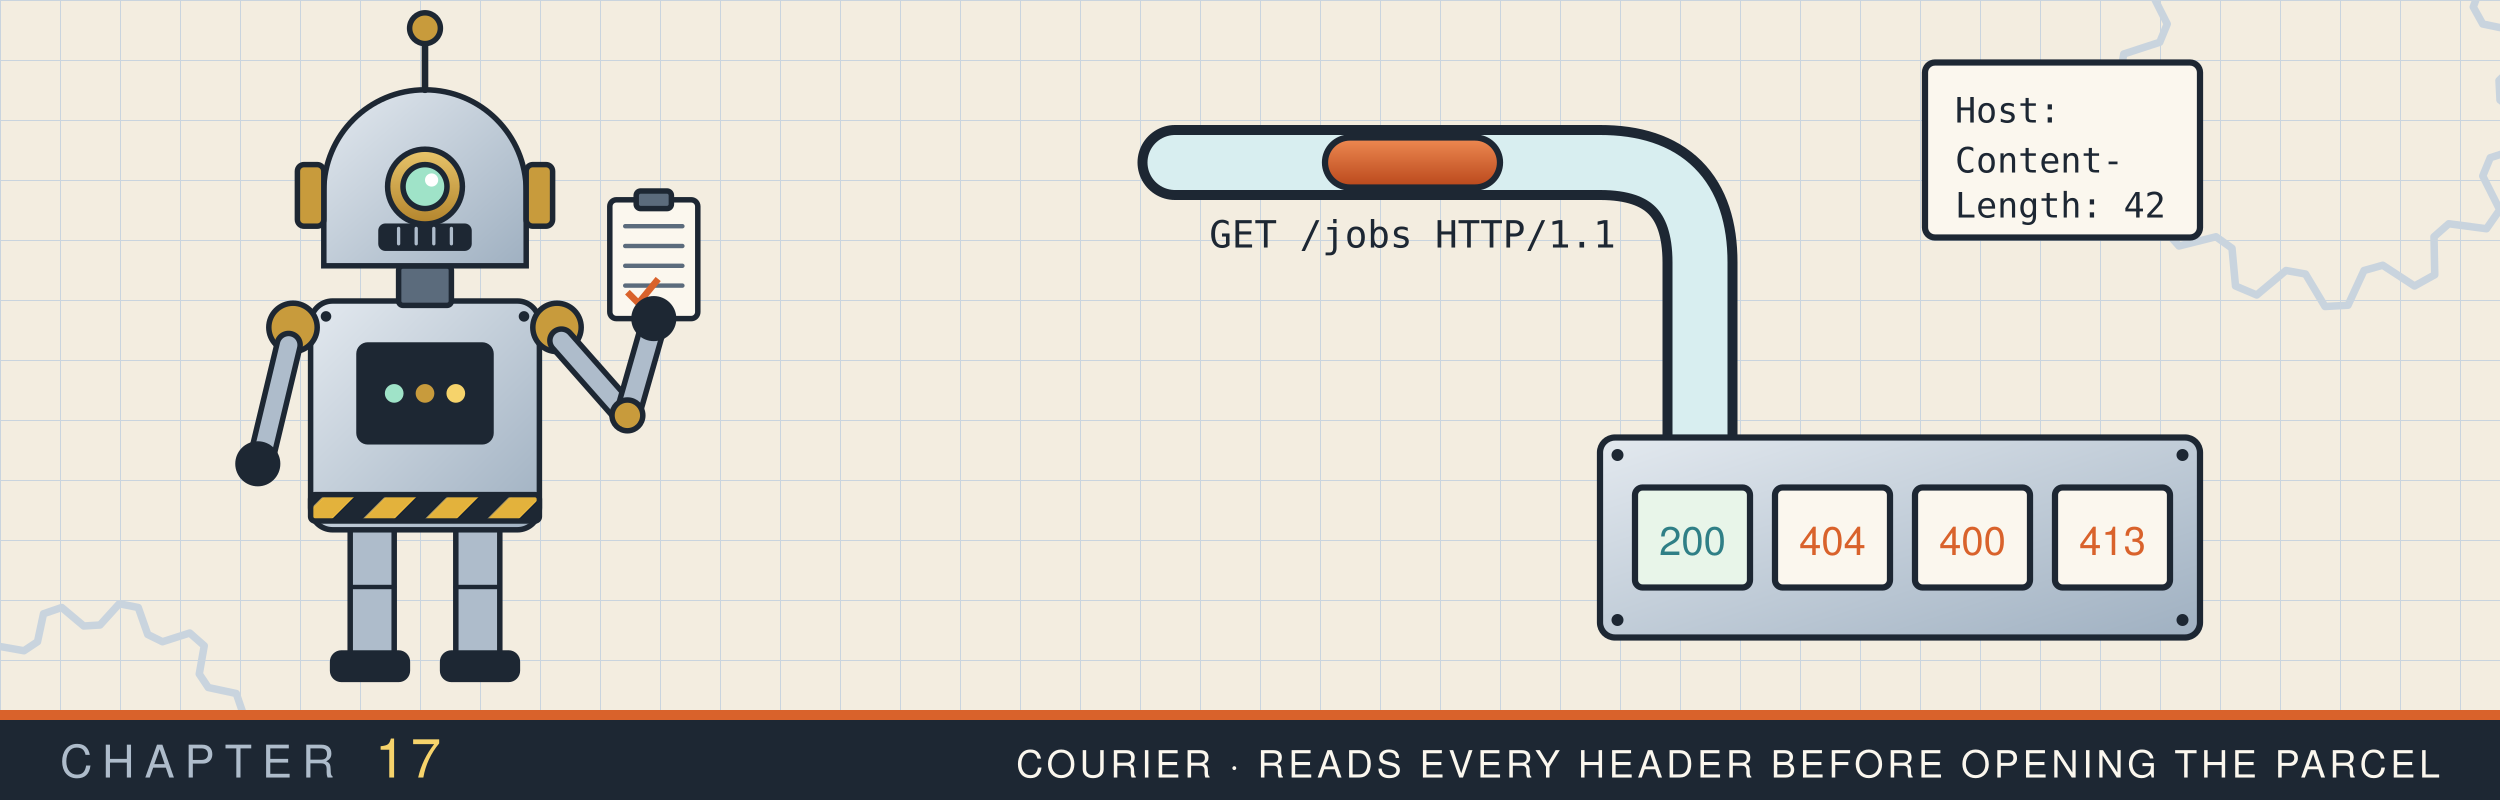
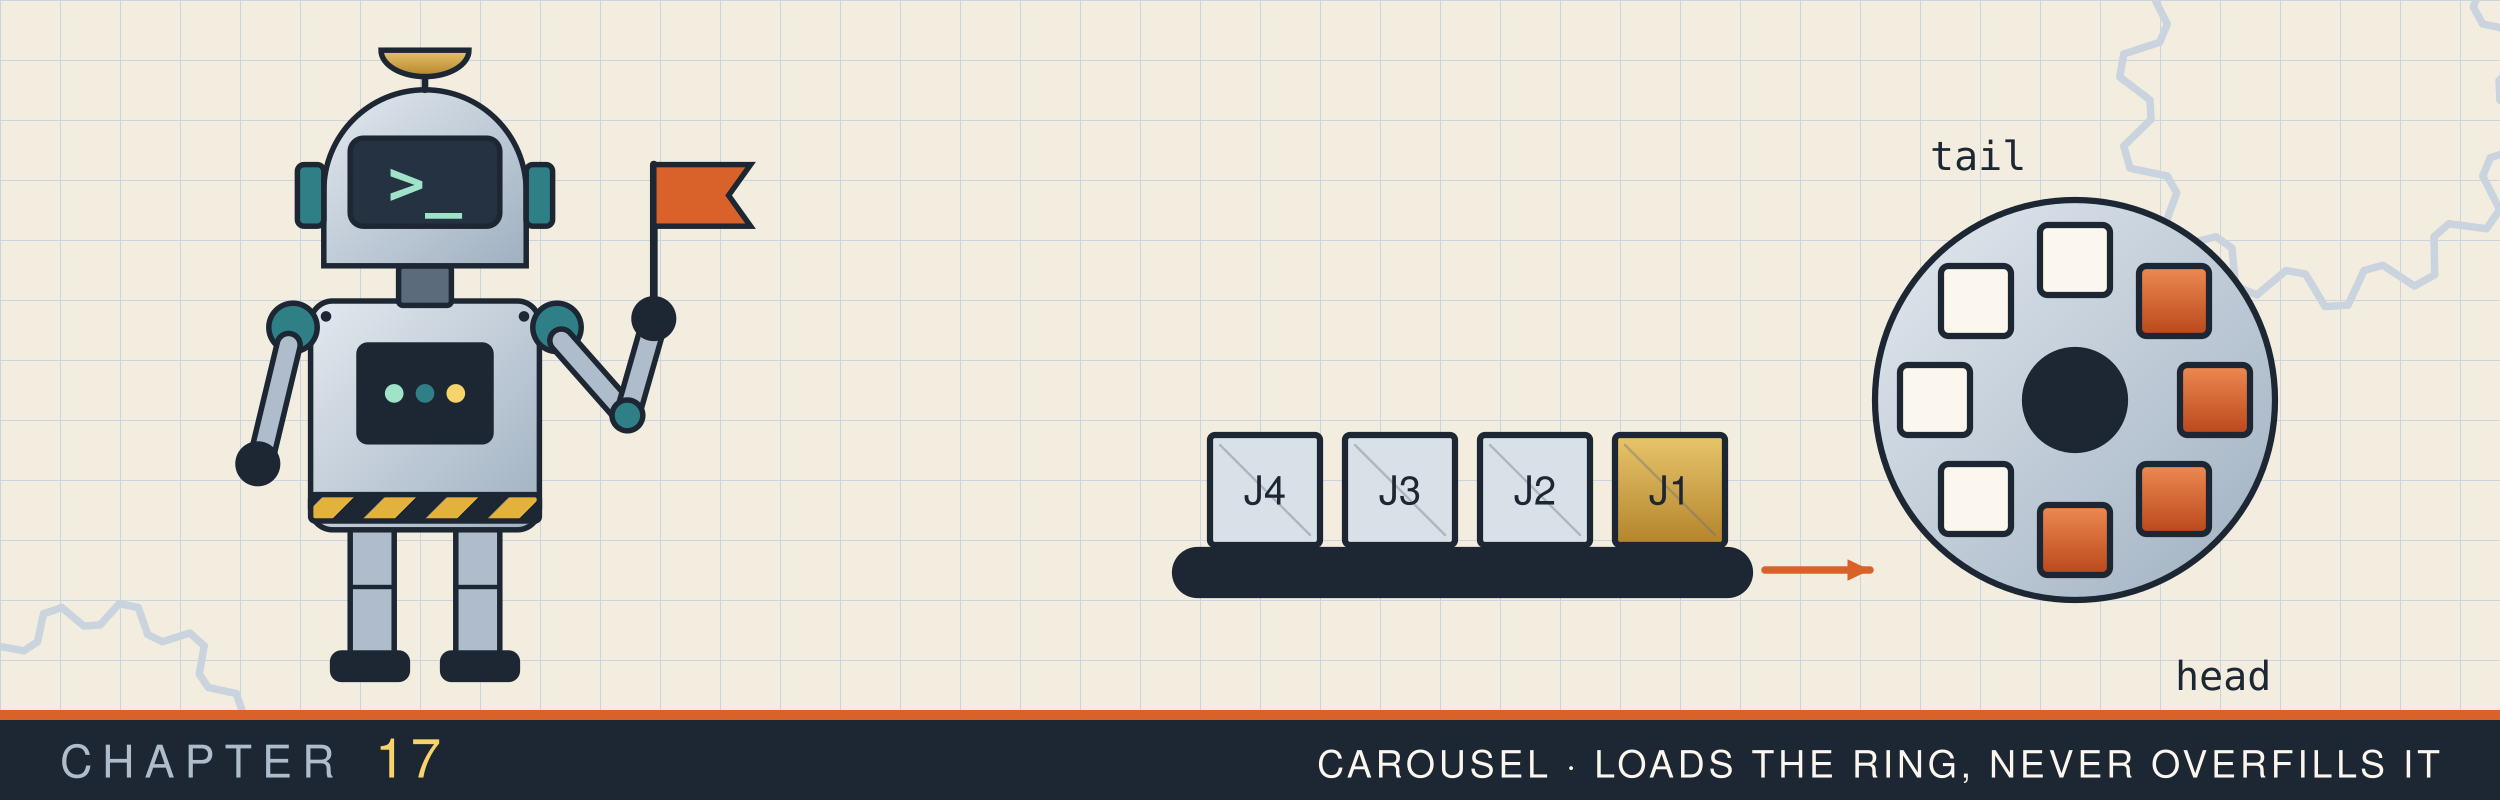
<svg xmlns="http://www.w3.org/2000/svg" viewBox="0 0 1000 320" width="1000" height="320">
  <defs>
    <pattern id="grid" width="24" height="24" patternUnits="userSpaceOnUse">
      <path d="M 24 0 L 0 0 0 24" fill="none" stroke="#c9d4de" stroke-width="0.8" />
    </pattern>
    <pattern id="hatch" width="6" height="6" patternUnits="userSpaceOnUse" patternTransform="rotate(45)">
      <line x1="0" y1="0" x2="0" y2="6" stroke="#1d2733" stroke-width="1.1" opacity="0.55" />
    </pattern>
    <pattern id="hatch-fine" width="4" height="4" patternUnits="userSpaceOnUse" patternTransform="rotate(-35)">
      <line x1="0" y1="0" x2="0" y2="4" stroke="#1d2733" stroke-width="0.7" opacity="0.4" />
    </pattern>
    <pattern id="stripes" width="20" height="20" patternUnits="userSpaceOnUse" patternTransform="rotate(45)">
      <rect width="10" height="20" fill="#1d2733" />
      <rect x="10" width="10" height="20" fill="#e3b23c" />
    </pattern>
    <linearGradient id="steel" x1="0" x2="1" y1="0" y2="1">
      <stop offset="0" stop-color="#e3e9ef" />
      <stop offset="1" stop-color="#9fb0c1" />
    </linearGradient>
    <linearGradient id="brass" x1="0" x2="0" y1="0" y2="1">
      <stop offset="0" stop-color="#e8c56b" />
      <stop offset="1" stop-color="#b3842c" />
    </linearGradient>
    <linearGradient id="copper" x1="0" x2="0" y1="0" y2="1">
      <stop offset="0" stop-color="#ee8a52" />
      <stop offset="1" stop-color="#b9471b" />
    </linearGradient>
  </defs>
  <rect x="0.0" y="0.0" width="1000.0" height="320.0" rx="0" fill="#f3ede0" stroke="none" stroke-width="0" />
  <rect x="0.0" y="0.0" width="1000.0" height="320.0" rx="0" fill="url(#grid)" stroke="none" stroke-width="0" />
  <polygon points="1000.0,40.0 1012.1,49.2 1010.5,58.4 996.1,63.1 993.1,70.4 999.9,83.9 994.6,91.5 979.5,89.5 973.6,94.7 973.9,109.9 965.8,114.4 953.1,106.1 945.6,108.2 939.2,122.1 930.0,122.6 922.2,109.6 914.4,108.2 902.7,118.0 894.2,114.4 892.8,99.3 886.4,94.7 871.6,98.4 865.4,91.5 870.7,77.2 866.9,70.4 852.0,67.3 849.5,58.4 860.4,47.8 860.0,40.0 847.9,30.8 849.5,21.6 863.9,16.9 866.9,9.6 860.1,-3.9 865.4,-11.5 880.5,-9.5 886.4,-14.7 886.1,-29.9 894.2,-34.4 906.9,-26.1 914.4,-28.2 920.8,-42.1 930.0,-42.6 937.8,-29.6 945.6,-28.2 957.3,-38.0 965.8,-34.4 967.2,-19.3 973.6,-14.7 988.4,-18.4 994.6,-11.5 989.3,2.8 993.1,9.6 1008.0,12.7 1010.5,21.6 999.6,32.2" fill="none" stroke="#c9d4de" stroke-width="3" stroke-linejoin="round" />
  <polygon points="90.0,300.0 98.5,307.7 97.0,315.3 86.2,319.1 83.3,325.0 86.8,335.9 81.7,341.7 70.4,339.7 65.0,343.3 62.6,354.5 55.3,357.0 46.5,349.6 40.0,350.0 32.3,358.5 24.7,357.0 20.9,346.2 15.0,343.3 4.1,346.8 -1.7,341.7 0.3,330.4 -3.3,325.0 -14.5,322.6 -17.0,315.3 -9.6,306.5 -10.0,300.0 -18.5,292.3 -17.0,284.7 -6.2,280.9 -3.3,275.0 -6.8,264.1 -1.7,258.3 9.6,260.3 15.0,256.7 17.4,245.5 24.7,243.0 33.5,250.4 40.0,250.0 47.7,241.5 55.3,243.0 59.1,253.8 65.0,256.7 75.9,253.2 81.7,258.3 79.7,269.6 83.3,275.0 94.5,277.4 97.0,284.7 89.6,293.5" fill="none" stroke="#c9d4de" stroke-width="3" stroke-linejoin="round" />
  <rect x="0.0" y="288.0" width="1000.0" height="32.0" rx="0" fill="#1d2733" stroke="none" stroke-width="0" />
  <rect x="0.0" y="284.0" width="1000.0" height="4.0" rx="0" fill="#d9622b" stroke="none" stroke-width="0" />
  <text x="24.0" y="311.0" font-family="DIN Condensed, Avenir Next Condensed, Helvetica Neue, sans-serif" font-size="18" fill="#aebccb" text-anchor="start" font-weight="normal" letter-spacing="4">CHAPTER</text>
-   <text x="976.0" y="311.0" font-family="DIN Condensed, Avenir Next Condensed, Helvetica Neue, sans-serif" font-size="15" fill="#fbf7ee" text-anchor="end" font-weight="normal" letter-spacing="1.5">COURIER · READS EVERY HEADER BEFORE OPENING THE PARCEL</text>
+   <text x="976.0" y="311.0" font-family="DIN Condensed, Avenir Next Condensed, Helvetica Neue, sans-serif" font-size="15" fill="#fbf7ee" text-anchor="end" font-weight="normal" letter-spacing="1.5">CAROUSEL · LOADS THE RING, NEVER OVERFILLS IT</text>
  <text x="150.0" y="311.0" font-family="DIN Condensed, Avenir Next Condensed, Helvetica Neue, sans-serif" font-size="22" fill="#f6d36b" text-anchor="start" font-weight="normal" letter-spacing="2">17</text>
  <g transform="translate(170.0 270.0) scale(0.88)">
    <rect x="-34.0" y="-70.0" width="20.0" height="64.0" rx="3" fill="#aebccb" stroke="#1d2733" stroke-width="2.5" />
    <rect x="14.0" y="-70.0" width="20.0" height="64.0" rx="3" fill="#aebccb" stroke="#1d2733" stroke-width="2.5" />
    <rect x="-42.0" y="-10.0" width="34.0" height="12.0" rx="4" fill="#1d2733" stroke="#1d2733" stroke-width="2.5" />
    <rect x="8.0" y="-10.0" width="34.0" height="12.0" rx="4" fill="#1d2733" stroke="#1d2733" stroke-width="2.5" />
    <line x1="-34.0" y1="-40.0" x2="-14.0" y2="-40.0" stroke="#1d2733" stroke-width="2" stroke-linecap="round" />
    <line x1="14.0" y1="-40.0" x2="34.0" y2="-40.0" stroke="#1d2733" stroke-width="2" stroke-linecap="round" />
    <rect x="-52.0" y="-170.0" width="104.0" height="104.0" rx="10" fill="url(#steel)" stroke="#1d2733" stroke-width="2.5" />
    <circle cx="-45.0" cy="-163.0" r="2.4" fill="#1d2733" />
    <circle cx="45.0" cy="-163.0" r="2.4" fill="#1d2733" />
    <circle cx="-45.0" cy="-73.0" r="2.4" fill="#1d2733" />
    <circle cx="45.0" cy="-73.0" r="2.4" fill="#1d2733" />
    <rect x="-30.0" y="-150.0" width="60.0" height="44.0" rx="4" fill="#1d2733" stroke="#1d2733" stroke-width="2.5" />
    <rect x="-52.0" y="-82.0" width="104.0" height="12.0" rx="2" fill="url(#stripes)" stroke="#1d2733" stroke-width="2.5" />
    <circle cx="-14.0" cy="-128.0" r="5.0" fill="#9fe3c8" stroke="#1d2733" stroke-width="1.5" />
-     <circle cx="0.0" cy="-128.0" r="5.0" fill="#c89b3c" stroke="#1d2733" stroke-width="1.5" />
+     <circle cx="0.0" cy="-128.0" r="5.0" fill="#2f7f86" stroke="#1d2733" stroke-width="1.5" />
    <circle cx="14.0" cy="-128.0" r="5.0" fill="#f6d36b" stroke="#1d2733" stroke-width="1.5" />
-     <circle cx="-60.0" cy="-158.0" r="11.0" fill="#c89b3c" stroke="#1d2733" stroke-width="2.5" />
+     <circle cx="-60.0" cy="-158.0" r="11.0" fill="#2f7f86" stroke="#1d2733" stroke-width="2.5" />
    <line x1="-62.0" y1="-150.0" x2="-74.0" y2="-100.0" stroke="#1d2733" stroke-width="13" stroke-linecap="round" />
    <line x1="-62.0" y1="-150.0" x2="-74.0" y2="-100.0" stroke="#aebccb" stroke-width="8" stroke-linecap="round" />
    <circle cx="-76.0" cy="-96.0" r="9.0" fill="#1d2733" stroke="#1d2733" stroke-width="2.5" />
-     <circle cx="60.0" cy="-158.0" r="11.0" fill="#c89b3c" stroke="#1d2733" stroke-width="2.5" />
+     <circle cx="60.0" cy="-158.0" r="11.0" fill="#2f7f86" stroke="#1d2733" stroke-width="2.5" />
    <line x1="62.0" y1="-152.0" x2="92.0" y2="-118.0" stroke="#1d2733" stroke-width="13" stroke-linecap="round" />
    <line x1="62.0" y1="-152.0" x2="92.0" y2="-118.0" stroke="#aebccb" stroke-width="8" stroke-linecap="round" />
    <line x1="92.0" y1="-118.0" x2="104.0" y2="-160.0" stroke="#1d2733" stroke-width="13" stroke-linecap="round" />
    <line x1="92.0" y1="-118.0" x2="104.0" y2="-160.0" stroke="#aebccb" stroke-width="8" stroke-linecap="round" />
-     <circle cx="92.0" cy="-118.0" r="7.0" fill="#c89b3c" stroke="#1d2733" stroke-width="2.5" />
-     <rect x="84.0" y="-216.0" width="40.0" height="54.0" rx="3" fill="#fbf7ee" stroke="#1d2733" stroke-width="2.5" />
-     <rect x="96.0" y="-220.0" width="16.0" height="8.0" rx="2" fill="#5b6b7c" stroke="#1d2733" stroke-width="2.5" />
-     <line x1="91.0" y1="-204.0" x2="117.0" y2="-204.0" stroke="#5b6b7c" stroke-width="2" stroke-linecap="round" />
-     <line x1="91.0" y1="-195.0" x2="117.0" y2="-195.0" stroke="#5b6b7c" stroke-width="2" stroke-linecap="round" />
-     <line x1="91.0" y1="-186.0" x2="117.0" y2="-186.0" stroke="#5b6b7c" stroke-width="2" stroke-linecap="round" />
-     <line x1="91.0" y1="-177.0" x2="117.0" y2="-177.0" stroke="#5b6b7c" stroke-width="2" stroke-linecap="round" />
-     <path d="M 92.0 -174.0 l 5 5 l 9 -11" fill="none" stroke="#d9622b" stroke-width="3" />
+     <circle cx="92.0" cy="-118.0" r="7.0" fill="#2f7f86" stroke="#1d2733" stroke-width="2.5" />
+     <line x1="104.0" y1="-154.0" x2="104.0" y2="-232.0" stroke="#1d2733" stroke-width="3.5" stroke-linecap="round" />
+     <path d="M 104.0 -232.0 h 44 l -10 14 l 10 14 h -44 z" fill="#d9622b" stroke="#1d2733" stroke-width="2.5" />
    <circle cx="104.0" cy="-162.0" r="9.0" fill="#1d2733" stroke="#1d2733" stroke-width="2.5" />
    <rect x="-12.0" y="-186.0" width="24.0" height="18.0" rx="2" fill="#5b6b7c" stroke="#1d2733" stroke-width="2.5" />
    <path d="M -46 -186 v -34 a 46 46 0 0 1 92 0 v 34 z" fill="url(#steel)" stroke="#1d2733" stroke-width="2.5" />
-     <rect x="-58.0" y="-232.0" width="12.0" height="28.0" rx="3" fill="#c89b3c" stroke="#1d2733" stroke-width="2.5" />
-     <rect x="46.0" y="-232.0" width="12.0" height="28.0" rx="3" fill="#c89b3c" stroke="#1d2733" stroke-width="2.5" />
-     <circle cx="0.0" cy="-222.0" r="17.0" fill="url(#brass)" stroke="#1d2733" stroke-width="2.5" />
-     <circle cx="0.0" cy="-222.0" r="10.0" fill="#9fe3c8" stroke="#1d2733" stroke-width="2.5" />
-     <circle cx="3.0" cy="-225.0" r="3.0" fill="#ffffff" stroke="none" stroke-width="0" />
-     <rect x="-20.0" y="-204.0" width="40.0" height="10.0" rx="2" fill="#1d2733" stroke="#1d2733" stroke-width="2.5" />
-     <line x1="-12.0" y1="-203.0" x2="-12.0" y2="-196.0" stroke="#aebccb" stroke-width="1.5" stroke-linecap="round" />
-     <line x1="-4.0" y1="-203.0" x2="-4.0" y2="-196.0" stroke="#aebccb" stroke-width="1.5" stroke-linecap="round" />
-     <line x1="4.0" y1="-203.0" x2="4.0" y2="-196.0" stroke="#aebccb" stroke-width="1.5" stroke-linecap="round" />
-     <line x1="12.0" y1="-203.0" x2="12.0" y2="-196.0" stroke="#aebccb" stroke-width="1.5" stroke-linecap="round" />
-     <line x1="0.0" y1="-266.0" x2="0.0" y2="-290.0" stroke="#1d2733" stroke-width="3" stroke-linecap="round" />
-     <circle cx="0.0" cy="-294.0" r="7.0" fill="#c89b3c" stroke="#1d2733" stroke-width="2.5" />
+     <rect x="-58.0" y="-232.0" width="12.0" height="28.0" rx="3" fill="#2f7f86" stroke="#1d2733" stroke-width="2.5" />
+     <rect x="46.0" y="-232.0" width="12.0" height="28.0" rx="3" fill="#2f7f86" stroke="#1d2733" stroke-width="2.5" />
+     <rect x="-34.0" y="-244.0" width="68.0" height="40.0" rx="6" fill="#243241" stroke="#1d2733" stroke-width="2.5" />
+     <text x="0.0" y="-214.0" font-family="Menlo, monospace" font-size="28" fill="#9fe3c8" text-anchor="middle" font-weight="bold" letter-spacing="0">&gt;_</text>
+     <line x1="0.0" y1="-266.0" x2="0.0" y2="-282.0" stroke="#1d2733" stroke-width="3" stroke-linecap="round" />
+     <path d="M -20 -284.0 a 20 12 0 0 0 40 0 z" fill="url(#brass)" stroke="#1d2733" stroke-width="2.5" />
  </g>
-   <path d="M 470.0 65.0 h 170 q 40 0 40 40 v 70" fill="none" stroke="#1d2733" stroke-width="30" stroke-linecap="round" />
-   <path d="M 470.0 65.0 h 170 q 40 0 40 40 v 70" fill="none" stroke="#d8eef0" stroke-width="22" stroke-linecap="round" />
-   <rect x="530.0" y="55.0" width="70.0" height="20.0" rx="10" fill="url(#copper)" stroke="#1d2733" stroke-width="2.5" />
-   <text x="565.0" y="99.0" font-family="Menlo, monospace" font-size="15" fill="#1d2733" text-anchor="middle" font-weight="normal" letter-spacing="0">GET /jobs HTTP/1.1</text>
-   <rect x="640.0" y="175.0" width="240.0" height="80.0" rx="6" fill="url(#steel)" stroke="#1d2733" stroke-width="2.5" />
-   <circle cx="647.0" cy="182.0" r="2.4" fill="#1d2733" />
-   <circle cx="873.0" cy="182.0" r="2.4" fill="#1d2733" />
-   <circle cx="647.0" cy="248.0" r="2.4" fill="#1d2733" />
-   <circle cx="873.0" cy="248.0" r="2.4" fill="#1d2733" />
-   <rect x="654.0" y="195.0" width="46.0" height="40.0" rx="3" fill="#e8f5e9" stroke="#1d2733" stroke-width="2.5" />
-   <text x="677.0" y="222.0" font-family="DIN Condensed, Avenir Next Condensed, Helvetica Neue, sans-serif" font-size="16" fill="#2f7f86" text-anchor="middle" font-weight="normal" letter-spacing="0">200</text>
-   <rect x="710.0" y="195.0" width="46.0" height="40.0" rx="3" fill="#fbf7ee" stroke="#1d2733" stroke-width="2.5" />
-   <text x="733.0" y="222.0" font-family="DIN Condensed, Avenir Next Condensed, Helvetica Neue, sans-serif" font-size="16" fill="#d9622b" text-anchor="middle" font-weight="normal" letter-spacing="0">404</text>
-   <rect x="766.0" y="195.0" width="46.0" height="40.0" rx="3" fill="#fbf7ee" stroke="#1d2733" stroke-width="2.5" />
-   <text x="789.0" y="222.0" font-family="DIN Condensed, Avenir Next Condensed, Helvetica Neue, sans-serif" font-size="16" fill="#d9622b" text-anchor="middle" font-weight="normal" letter-spacing="0">400</text>
-   <rect x="822.0" y="195.0" width="46.0" height="40.0" rx="3" fill="#fbf7ee" stroke="#1d2733" stroke-width="2.5" />
-   <text x="845.0" y="222.0" font-family="DIN Condensed, Avenir Next Condensed, Helvetica Neue, sans-serif" font-size="16" fill="#d9622b" text-anchor="middle" font-weight="normal" letter-spacing="0">413</text>
-   <rect x="770.0" y="25.0" width="110.0" height="70.0" rx="4" fill="#fbf7ee" stroke="#1d2733" stroke-width="2.5" />
-   <text x="782.0" y="49.0" font-family="Menlo, monospace" font-size="14" fill="#1d2733" text-anchor="start" font-weight="normal" letter-spacing="0">Host:</text>
-   <text x="782.0" y="69.0" font-family="Menlo, monospace" font-size="14" fill="#1d2733" text-anchor="start" font-weight="normal" letter-spacing="0">Content-</text>
-   <text x="782.0" y="87.0" font-family="Menlo, monospace" font-size="14" fill="#1d2733" text-anchor="start" font-weight="normal" letter-spacing="0"> Length: 42</text>
+   <rect x="470.0" y="220.0" width="230.0" height="18.0" rx="9" fill="#1d2733" stroke="#1d2733" stroke-width="2.5" />
+   <rect x="484.0" y="174.0" width="44.0" height="44.0" rx="2" fill="#d9e1e8" stroke="#1d2733" stroke-width="2.5" />
+   <line x1="488.0" y1="178.0" x2="524.0" y2="214.0" stroke="#5b6b7c" stroke-width="1" stroke-linecap="round" opacity="0.35" />
+   <text x="506.0" y="201.8" font-family="DIN Condensed, Avenir Next Condensed, Helvetica Neue, sans-serif" font-size="16" fill="#1d2733" text-anchor="middle" font-weight="normal" letter-spacing="0">J4</text>
+   <rect x="538.0" y="174.0" width="44.0" height="44.0" rx="2" fill="#d9e1e8" stroke="#1d2733" stroke-width="2.5" />
+   <line x1="542.0" y1="178.0" x2="578.0" y2="214.0" stroke="#5b6b7c" stroke-width="1" stroke-linecap="round" opacity="0.35" />
+   <text x="560.0" y="201.8" font-family="DIN Condensed, Avenir Next Condensed, Helvetica Neue, sans-serif" font-size="16" fill="#1d2733" text-anchor="middle" font-weight="normal" letter-spacing="0">J3</text>
+   <rect x="592.0" y="174.0" width="44.0" height="44.0" rx="2" fill="#d9e1e8" stroke="#1d2733" stroke-width="2.5" />
+   <line x1="596.0" y1="178.0" x2="632.0" y2="214.0" stroke="#5b6b7c" stroke-width="1" stroke-linecap="round" opacity="0.35" />
+   <text x="614.0" y="201.8" font-family="DIN Condensed, Avenir Next Condensed, Helvetica Neue, sans-serif" font-size="16" fill="#1d2733" text-anchor="middle" font-weight="normal" letter-spacing="0">J2</text>
+   <rect x="646.0" y="174.0" width="44.0" height="44.0" rx="2" fill="url(#brass)" stroke="#1d2733" stroke-width="2.5" />
+   <line x1="650.0" y1="178.0" x2="686.0" y2="214.0" stroke="#5b6b7c" stroke-width="1" stroke-linecap="round" opacity="0.35" />
+   <text x="668.0" y="201.8" font-family="DIN Condensed, Avenir Next Condensed, Helvetica Neue, sans-serif" font-size="16" fill="#1d2733" text-anchor="middle" font-weight="normal" letter-spacing="0">J1</text>
+   <line x1="706.0" y1="228.0" x2="748.0" y2="228.0" stroke="#d9622b" stroke-width="3" stroke-linecap="round" />
+   <polygon points="748.0,228.0 739.0,232.3 739.0,223.7" fill="#d9622b" />
+   <circle cx="830.0" cy="160.0" r="80.0" fill="url(#steel)" stroke="#1d2733" stroke-width="2.5" />
+   <rect x="816.0" y="90.0" width="28.0" height="28.0" rx="3" fill="#fbf7ee" stroke="#1d2733" stroke-width="2.5" />
+   <rect x="855.6" y="106.4" width="28.0" height="28.0" rx="3" fill="url(#copper)" stroke="#1d2733" stroke-width="2.5" />
+   <rect x="872.0" y="146.0" width="28.0" height="28.0" rx="3" fill="url(#copper)" stroke="#1d2733" stroke-width="2.5" />
+   <rect x="855.6" y="185.6" width="28.0" height="28.0" rx="3" fill="url(#copper)" stroke="#1d2733" stroke-width="2.5" />
+   <rect x="816.0" y="202.0" width="28.0" height="28.0" rx="3" fill="url(#copper)" stroke="#1d2733" stroke-width="2.5" />
+   <rect x="776.4" y="185.6" width="28.0" height="28.0" rx="3" fill="#fbf7ee" stroke="#1d2733" stroke-width="2.5" />
+   <rect x="760.0" y="146.0" width="28.0" height="28.0" rx="3" fill="#fbf7ee" stroke="#1d2733" stroke-width="2.5" />
+   <rect x="776.4" y="106.4" width="28.0" height="28.0" rx="3" fill="#fbf7ee" stroke="#1d2733" stroke-width="2.5" />
+   <circle cx="830.0" cy="160.0" r="20.0" fill="#1d2733" stroke="#1d2733" stroke-width="2.5" />
+   <text x="772.0" y="68.0" font-family="Menlo, monospace" font-size="16" fill="#1d2733" text-anchor="start" font-weight="normal" letter-spacing="0">tail</text>
+   <text x="870.0" y="276.0" font-family="Menlo, monospace" font-size="16" fill="#1d2733" text-anchor="start" font-weight="normal" letter-spacing="0">head</text>
</svg>
